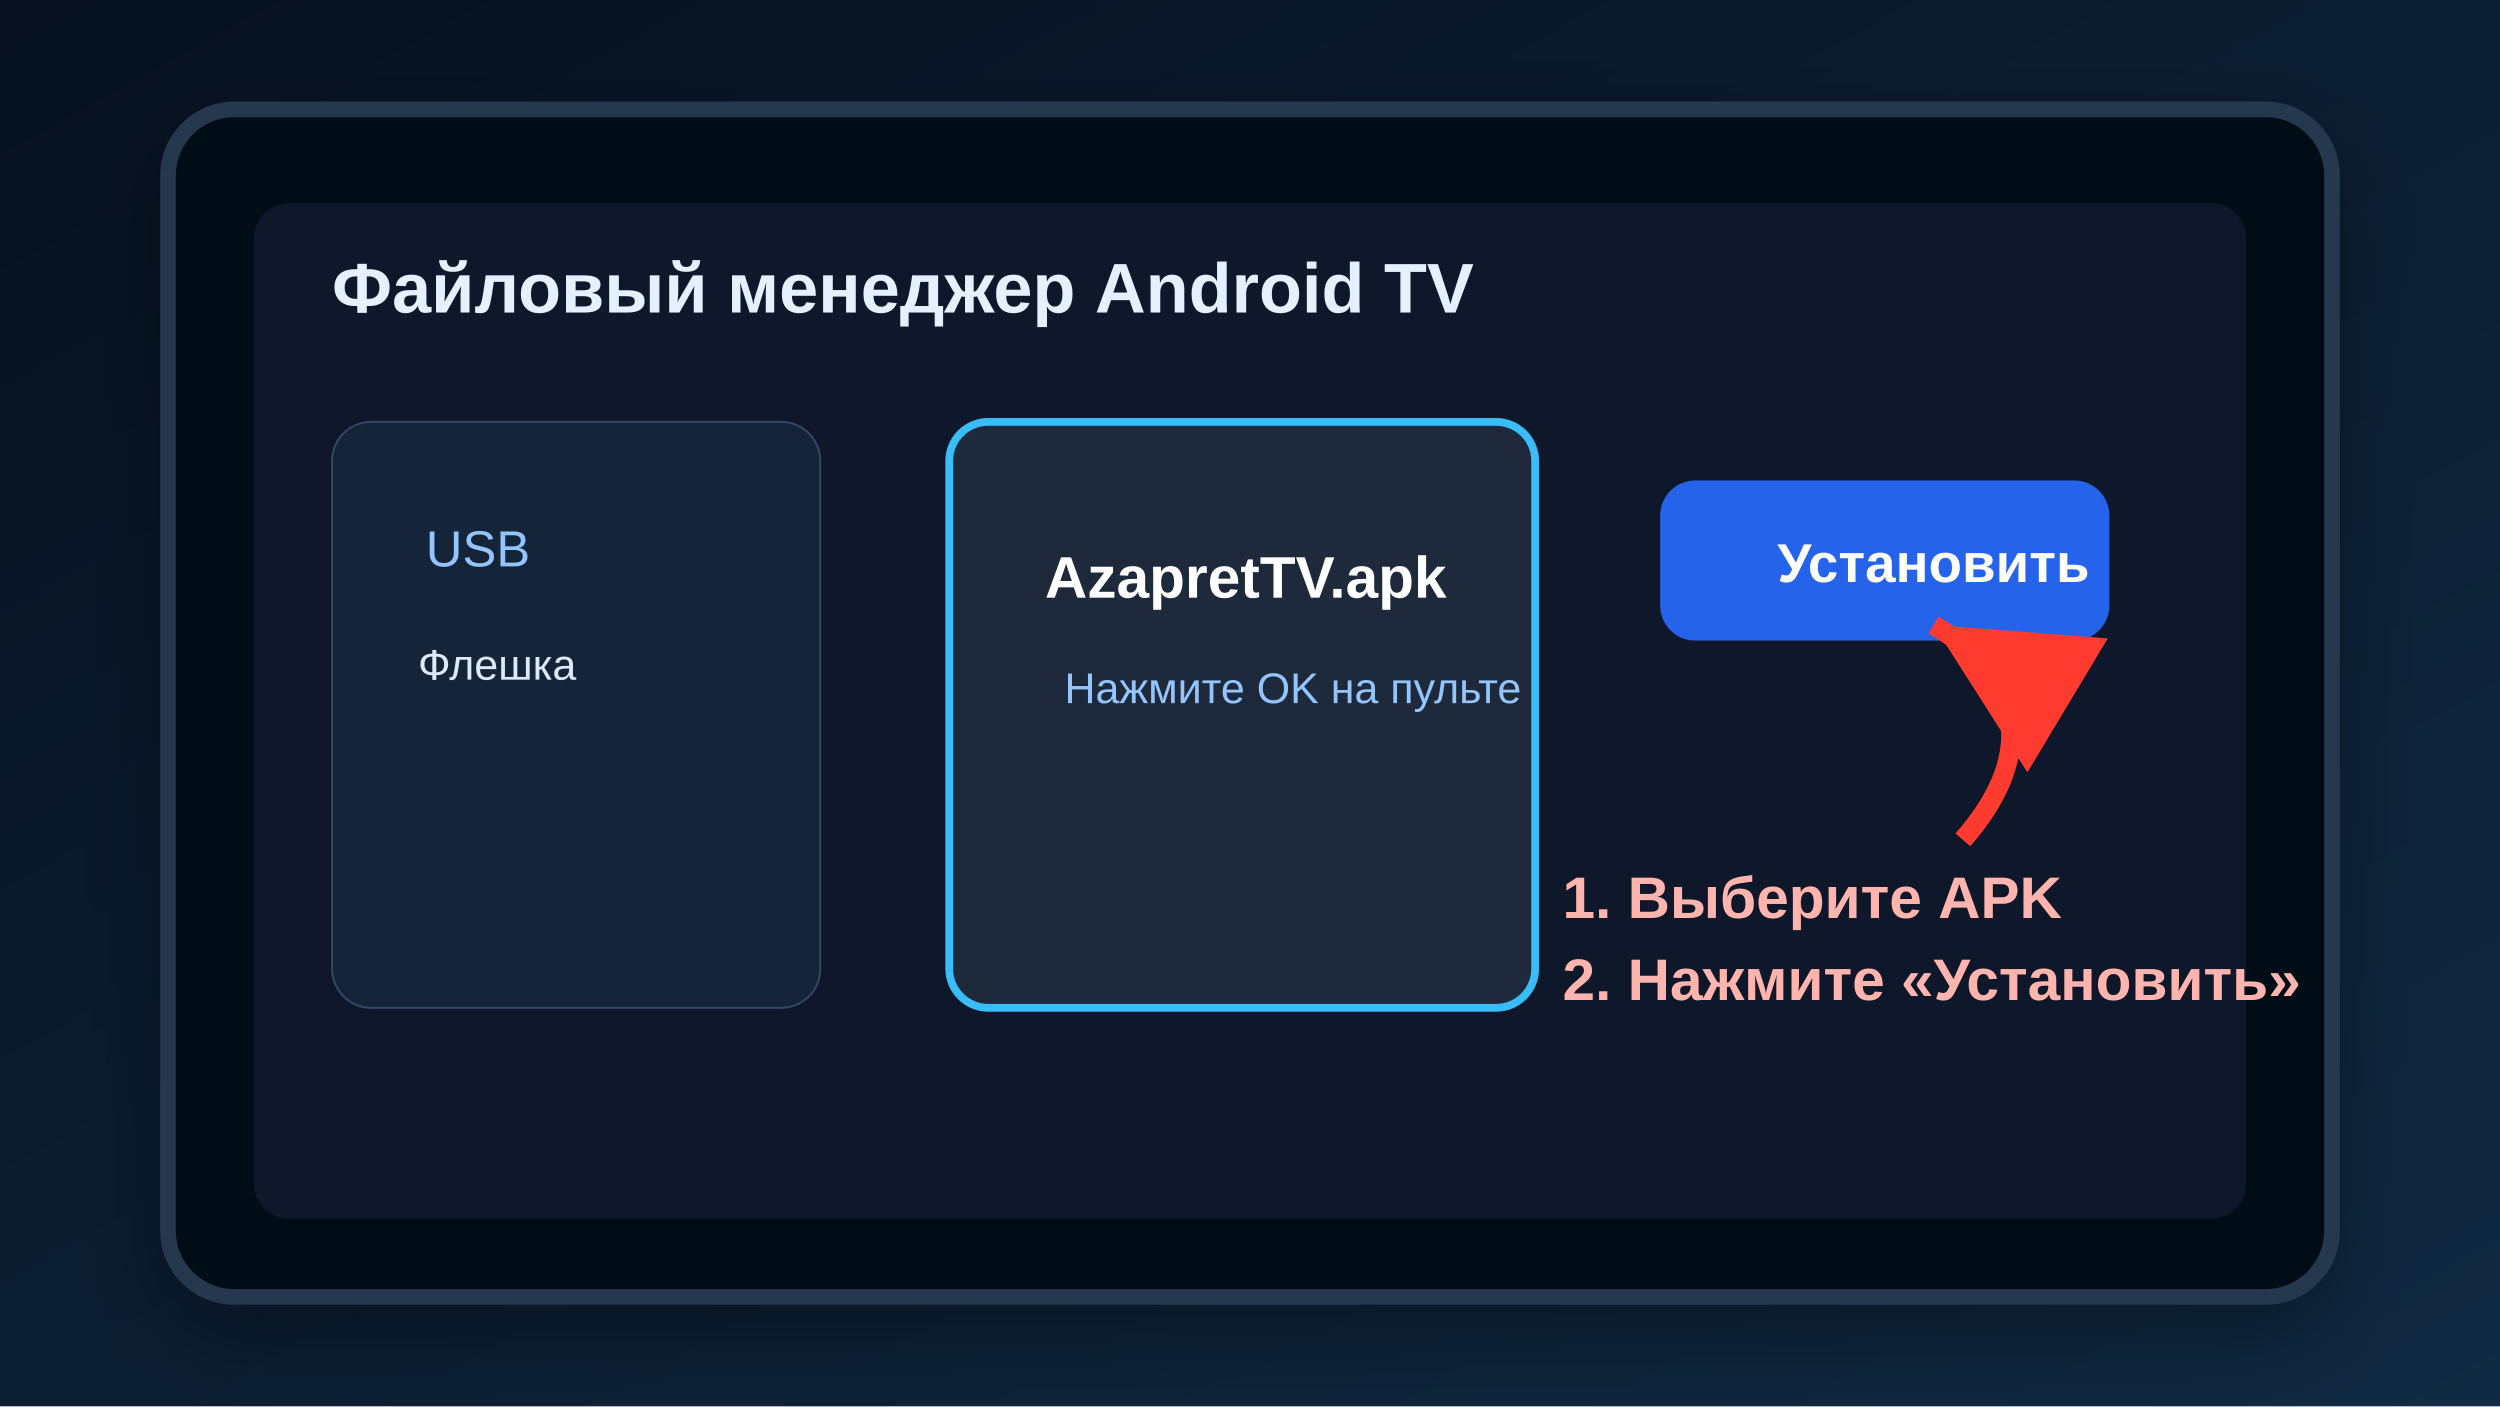
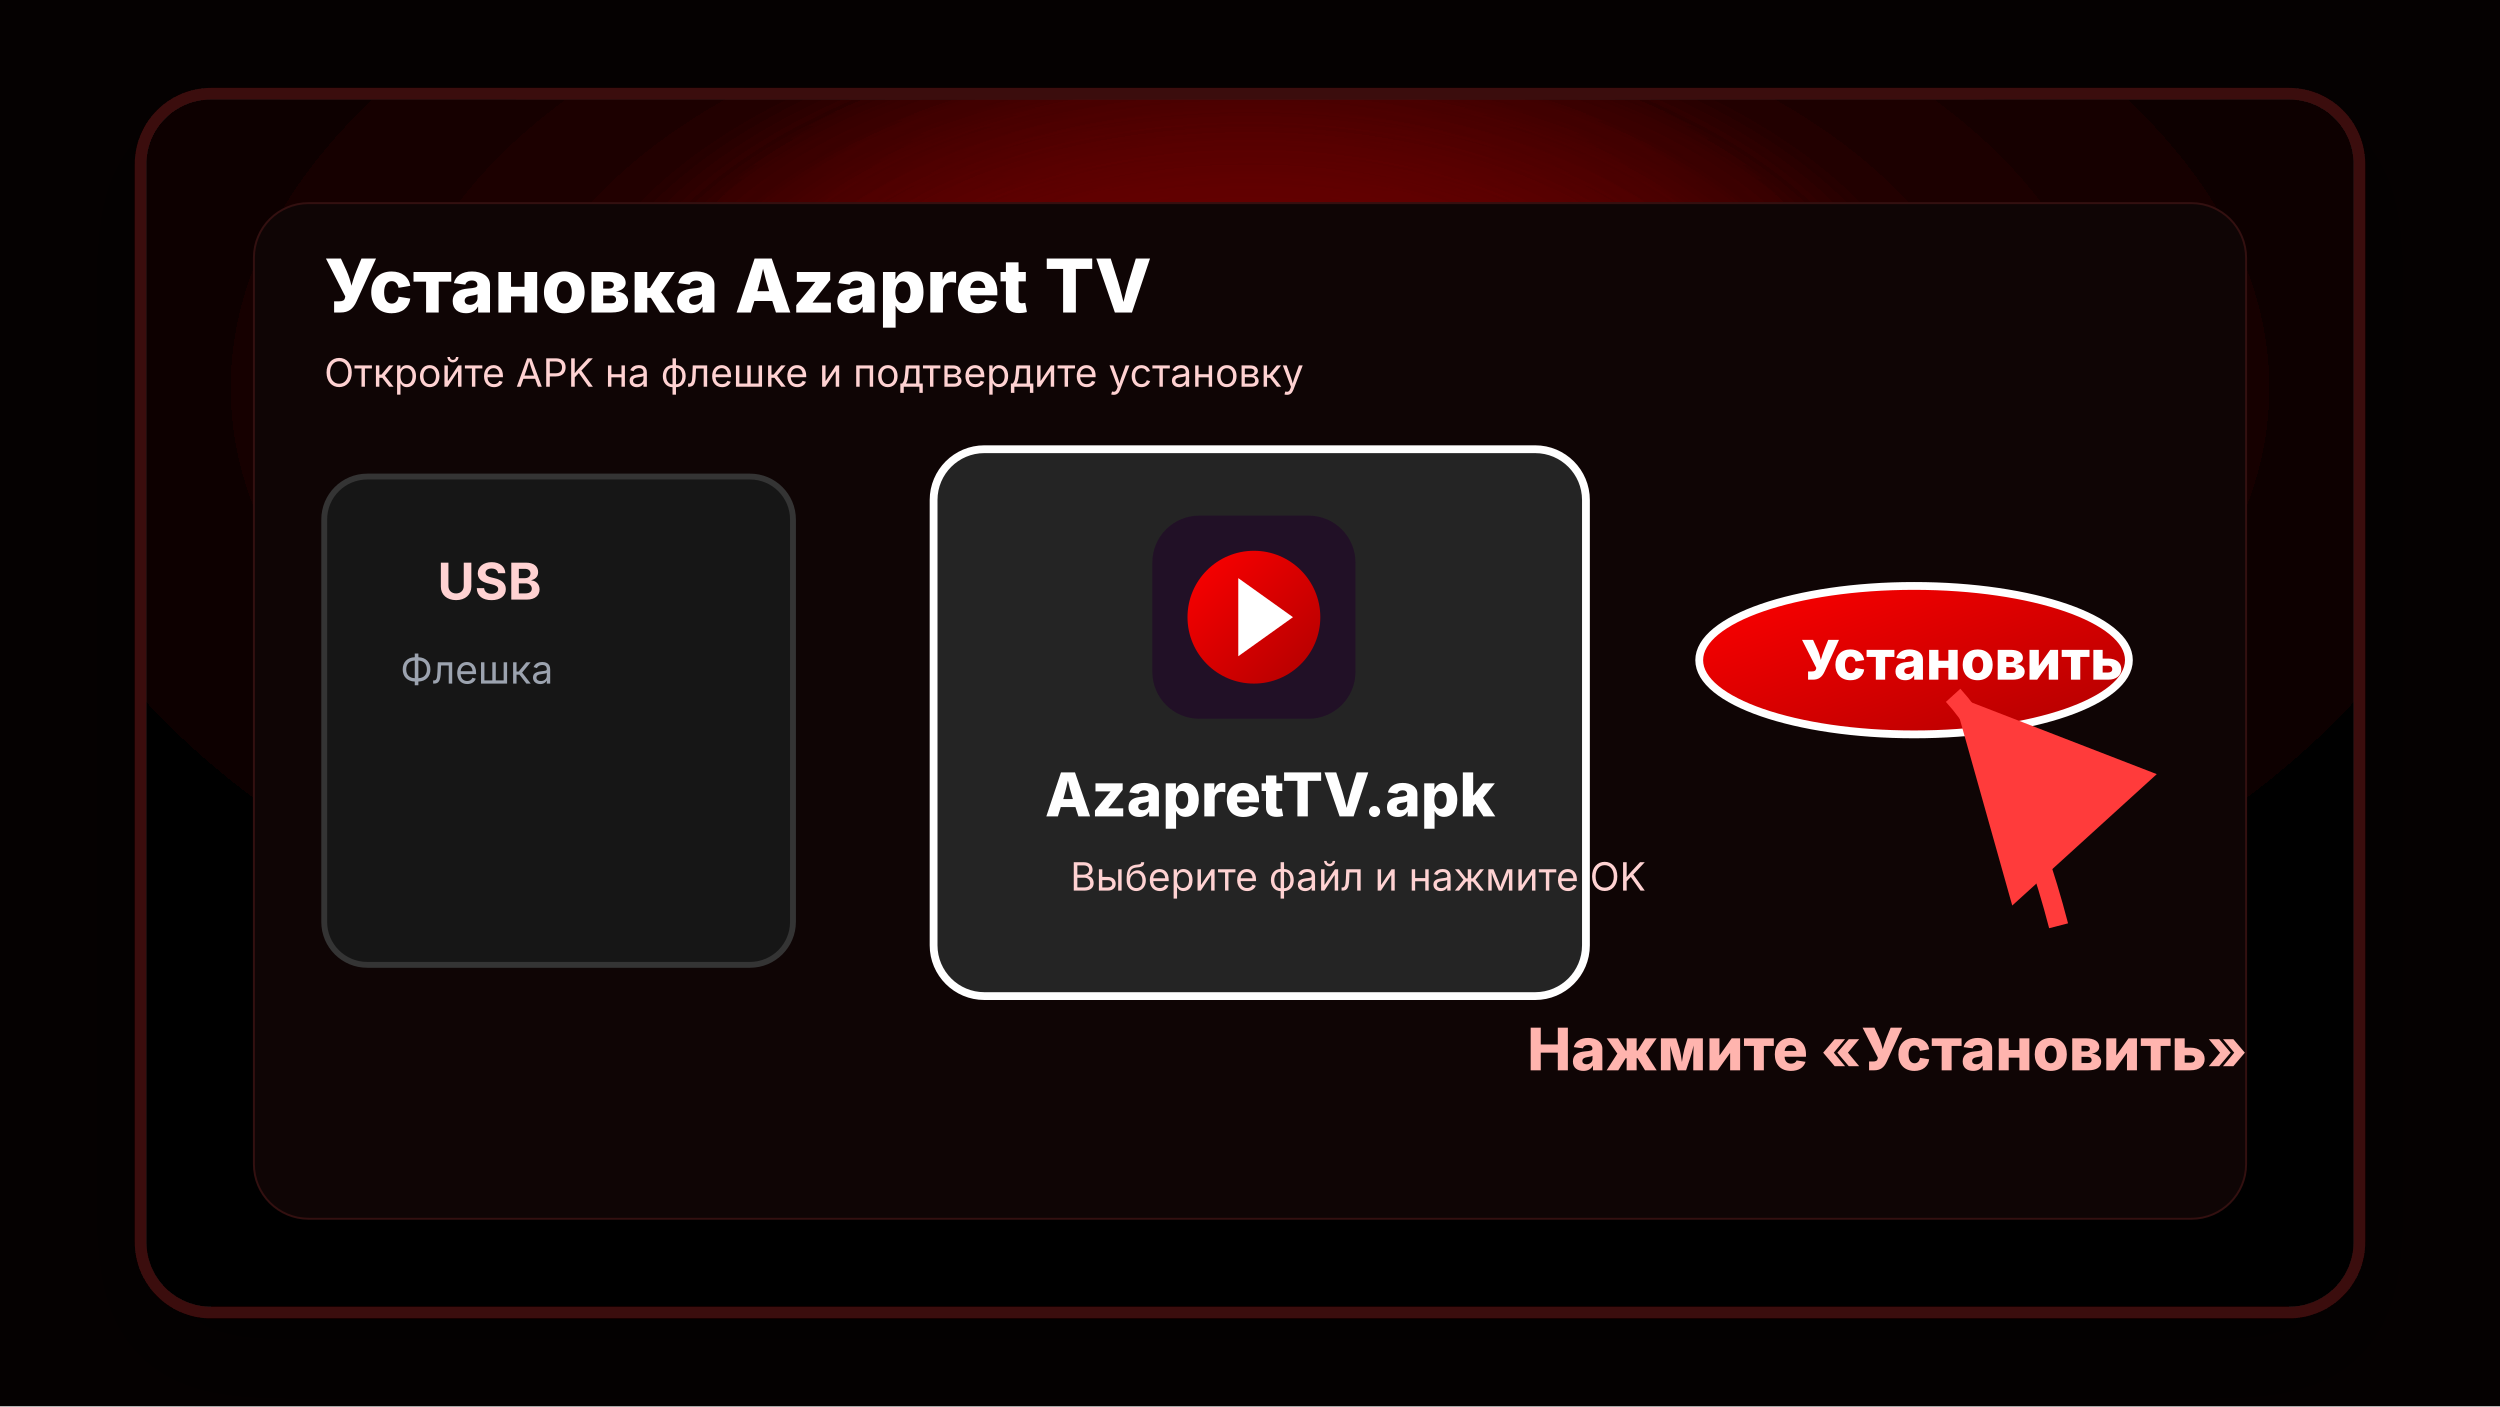
<svg xmlns="http://www.w3.org/2000/svg" width="1280" height="720" viewBox="0 0 1280 720">
  <defs>
-     <linearGradient id="bg" x1="0" y1="0" x2="1" y2="1">
-       <stop offset="0" stop-color="#07111f" />
-       <stop offset="1" stop-color="#102a43" />
+     <radialGradient id="pulse" cx="50%" cy="24%" r="60%">
+       <stop offset="0" stop-color="#ff0000" stop-opacity="0.22" />
+       <stop offset="0.54" stop-color="#210606" />
+       <stop offset="1" stop-color="#030101" />
+     </radialGradient>
+     <linearGradient id="red" x1="0" y1="0" x2="1" y2="1">
+       <stop stop-color="#ff0000" />
+       <stop offset="1" stop-color="#b00000" />
    </linearGradient>
+     <marker id="arrow" markerWidth="14" markerHeight="14" refX="12" refY="7" orient="auto">
+       <path d="M2,2 L12,7 L2,12 Z" fill="#ff3b3b" />
+     </marker>
    <filter id="shadow">
-       <feDropShadow dx="0" dy="18" stdDeviation="22" flood-opacity="0.35" />
+       <feDropShadow dx="0" dy="22" stdDeviation="26" flood-opacity="0.45" />
    </filter>
-     <marker id="arrow" markerWidth="12" markerHeight="12" refX="10" refY="6" orient="auto">
-       <path d="M2,2 L10,6 L2,10 Z" fill="#ff3b30" />
-     </marker>
  </defs>
-   <rect width="1280" height="720" fill="url(#bg)" />
-   <rect x="86" y="56" width="1108" height="608" rx="34" fill="#050b14" stroke="#26384d" stroke-width="8" filter="url(#shadow)" />
-   <rect x="130" y="104" width="1020" height="520" rx="18" fill="#0f172a" />
-   <text x="170" y="160" fill="#e5f0ff" font-family="Segoe UI, Arial" font-size="36" font-weight="700">Файловый менеджер Android TV</text>
-   <rect x="170" y="216" width="250" height="300" rx="20" fill="#16243a" stroke="#334863" />
-   <text x="218" y="290" fill="#93c5fd" font-family="Segoe UI, Arial" font-size="26">USB</text>
-   <text x="214" y="348" fill="#dbeafe" font-family="Segoe UI, Arial" font-size="22">Флешка</text>
-   <rect x="486" y="216" width="300" height="300" rx="20" fill="#1e293b" stroke="#38bdf8" stroke-width="4" />
-   <text x="535" y="306" fill="#ffffff" font-family="Segoe UI, Arial" font-size="30" font-weight="700">AzapretTV.apk</text>
-   <text x="545" y="360" fill="#93c5fd" font-family="Segoe UI, Arial" font-size="22">Нажмите OK на пульте</text>
-   <rect x="850" y="246" width="230" height="82" rx="18" fill="#2563eb" />
-   <text x="910" y="298" fill="#ffffff" font-family="Segoe UI, Arial" font-size="28" font-weight="700">Установить</text>
-   <path d="M1005 430 C1040 390 1040 350 990 320" stroke="#ff3b30" stroke-width="10" fill="none" marker-end="url(#arrow)" />
-   <text x="800" y="470" fill="#ffb4ae" font-family="Segoe UI, Arial" font-size="30" font-weight="700">1. Выберите APK</text>
-   <text x="800" y="512" fill="#ffb4ae" font-family="Segoe UI, Arial" font-size="30" font-weight="700">2. Нажмите «Установить»</text>
+   <rect width="1280" height="720" fill="#050101" />
+   <rect x="72" y="48" width="1136" height="624" rx="36" fill="url(#pulse)" stroke="#3a1010" stroke-width="6" filter="url(#shadow)" />
+   <rect x="130" y="104" width="1020" height="520" rx="28" fill="#0f0505" stroke="#331010" />
+   <text x="166" y="160" fill="#ffffff" font-family="Inter, Segoe UI, Arial" font-size="38" font-weight="800">Установка Azapret TV</text>
+   <text x="166" y="198" fill="#ffd2d2" font-family="Inter, Segoe UI, Arial" font-size="20">Откройте APK на флешке и подтвердите установку</text>
+   <rect x="166" y="244" width="240" height="250" rx="22" fill="#161616" stroke="#343434" stroke-width="3" />
+   <text x="224" y="307" fill="#ffd2d2" font-family="Inter, Segoe UI, Arial" font-size="26" font-weight="700">USB</text>
+   <text x="205" y="350" fill="#9ca3af" font-family="Inter, Segoe UI, Arial" font-size="20">Флешка</text>
+   <rect x="478" y="230" width="334" height="280" rx="26" fill="#242424" stroke="#ffffff" stroke-width="4" />
+   <rect x="590" y="264" width="104" height="104" rx="24" fill="#211026" />
+   <circle cx="642" cy="316" r="34" fill="url(#red)" />
+   <path d="M634 296L662 316L634 336V296Z" fill="#fff" />
+   <text x="535" y="418" fill="#ffffff" font-family="Inter, Segoe UI, Arial" font-size="31" font-weight="800">AzapretTV.apk</text>
+   <text x="548" y="456" fill="#ffd2d2" font-family="Inter, Segoe UI, Arial" font-size="20">Выберите файл и нажмите OK</text>
+   <rect x="870" y="300" width="220" height="76" rx="999" fill="url(#red)" stroke="#ffffff" stroke-width="4" />
+   <text x="922" y="348" fill="#ffffff" font-family="Inter, Segoe UI, Arial" font-size="28" font-weight="800">Установить</text>
+   <path d="M1054 474 C1040 420 1020 378 1000 356" stroke="#ff3b3b" stroke-width="10" fill="none" marker-end="url(#arrow)" />
+   <text x="782" y="548" fill="#ffb4ae" font-family="Inter, Segoe UI, Arial" font-size="30" font-weight="800">Нажмите «Установить»</text>
</svg>
